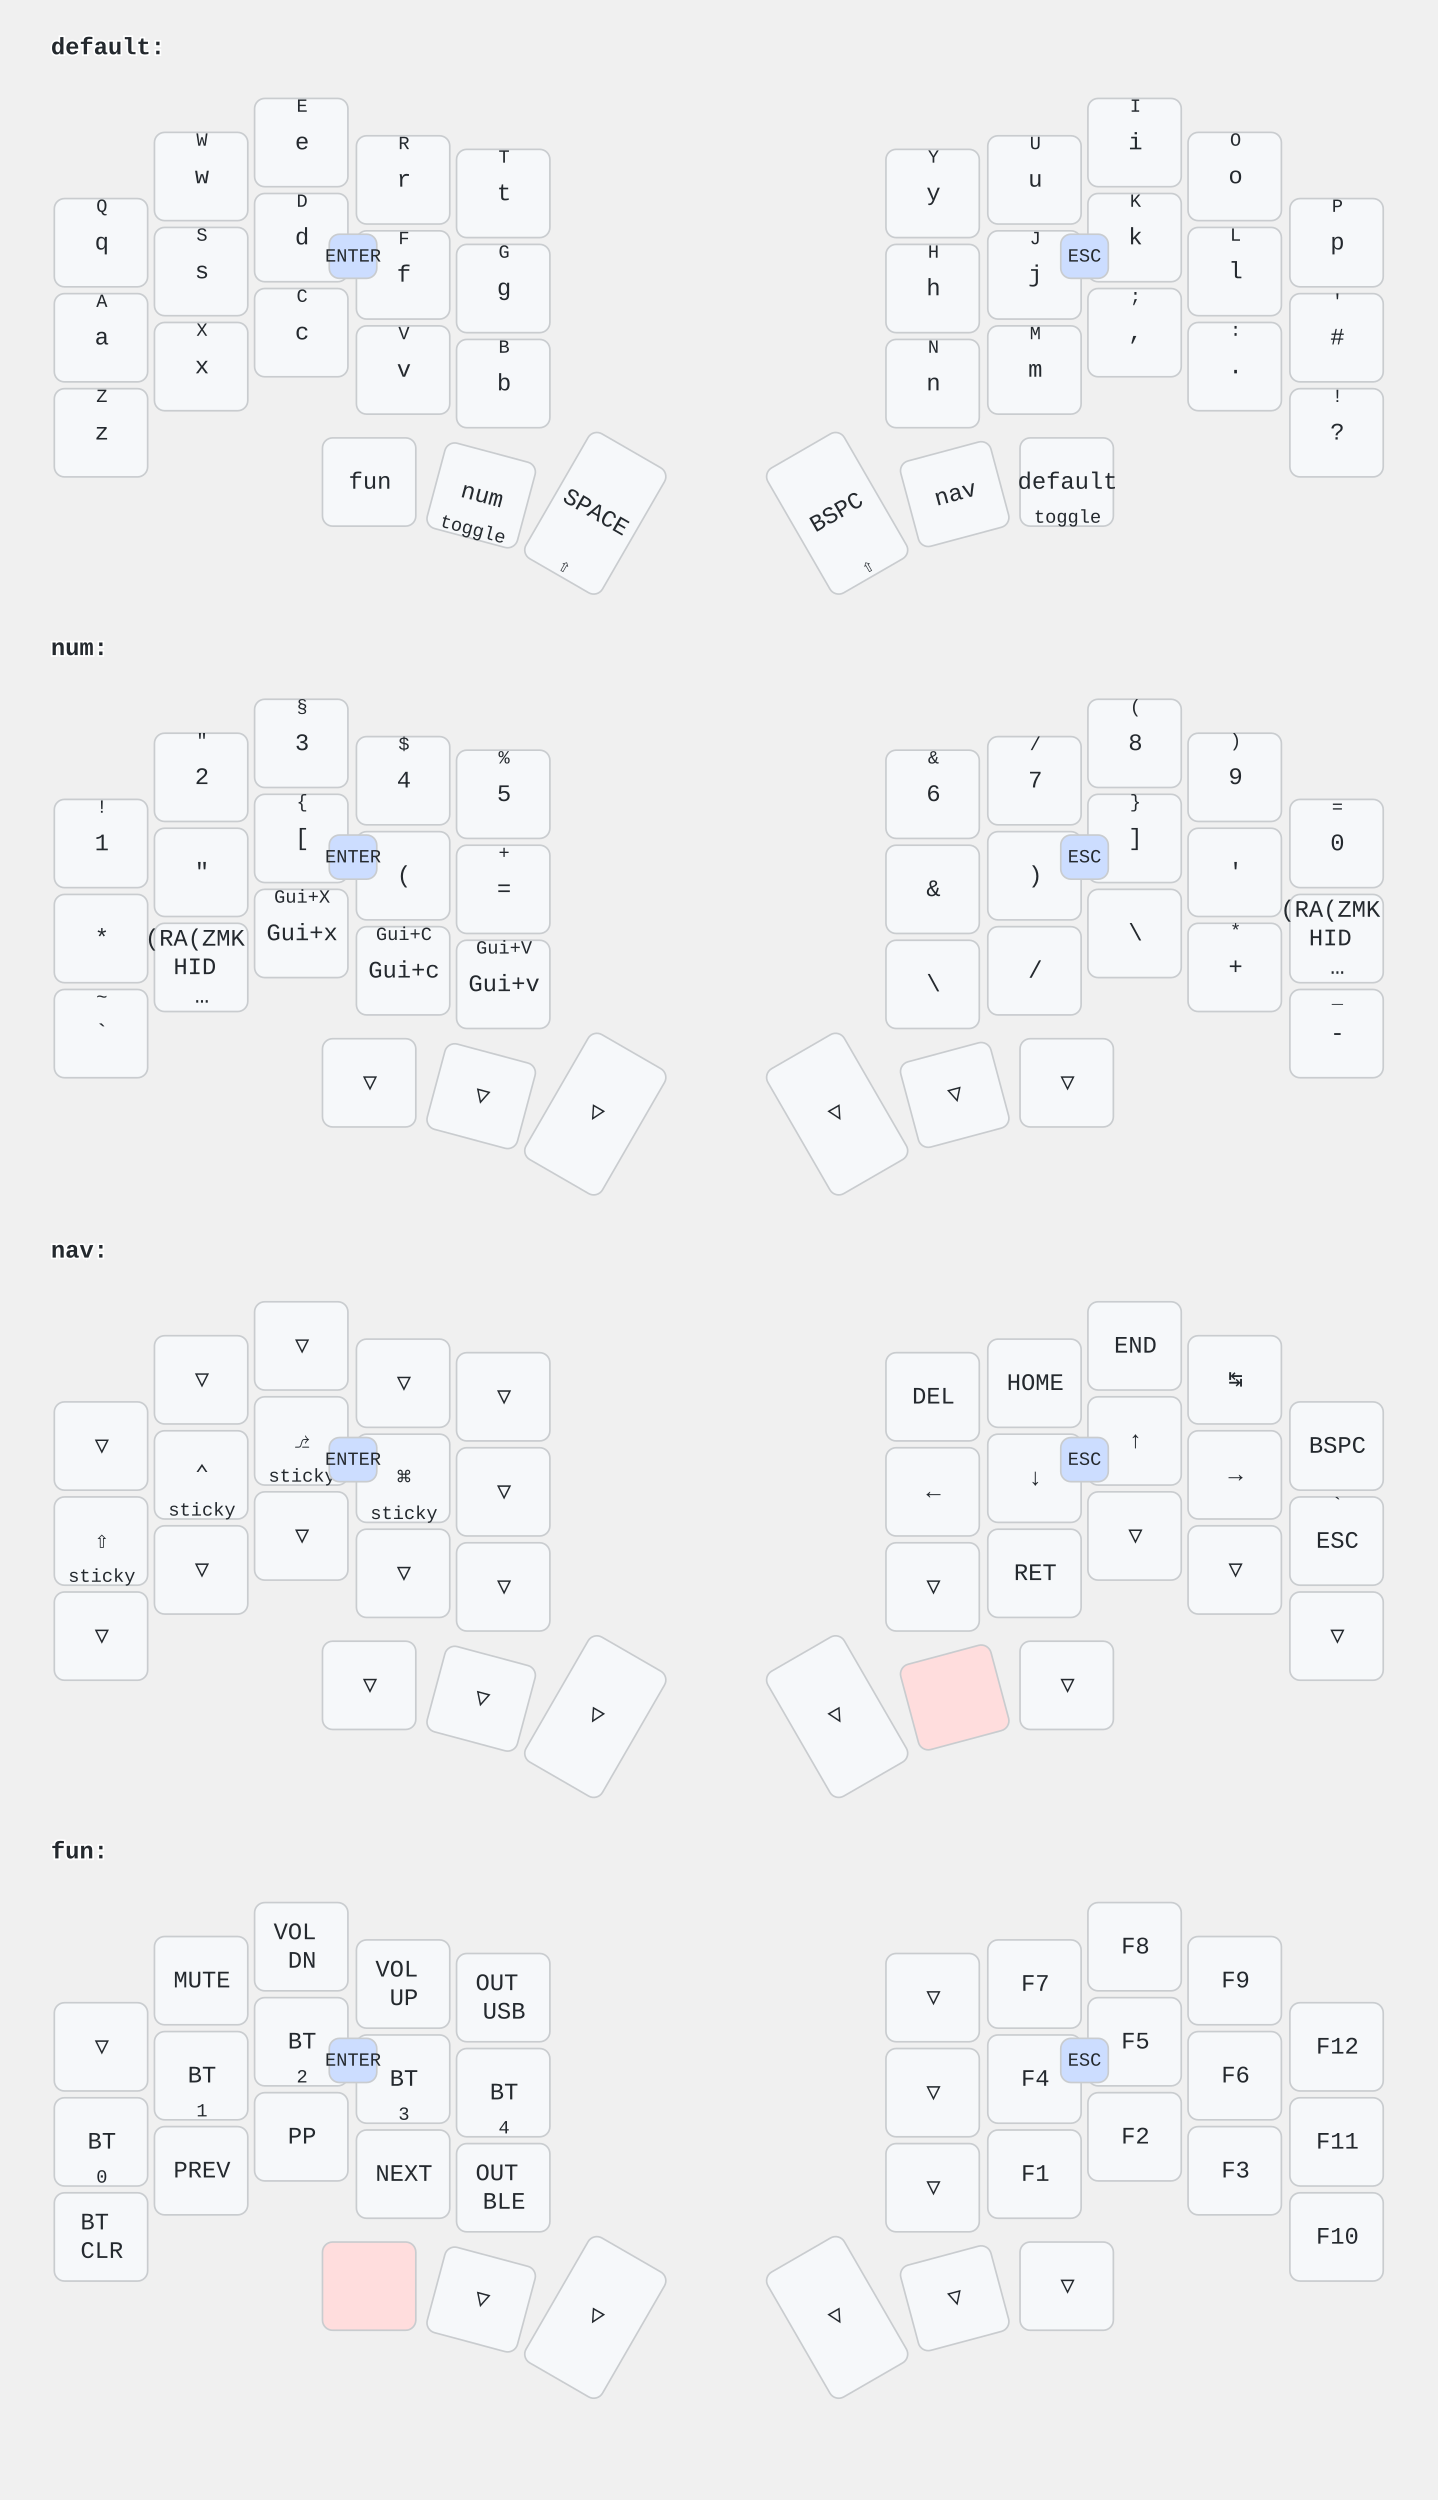
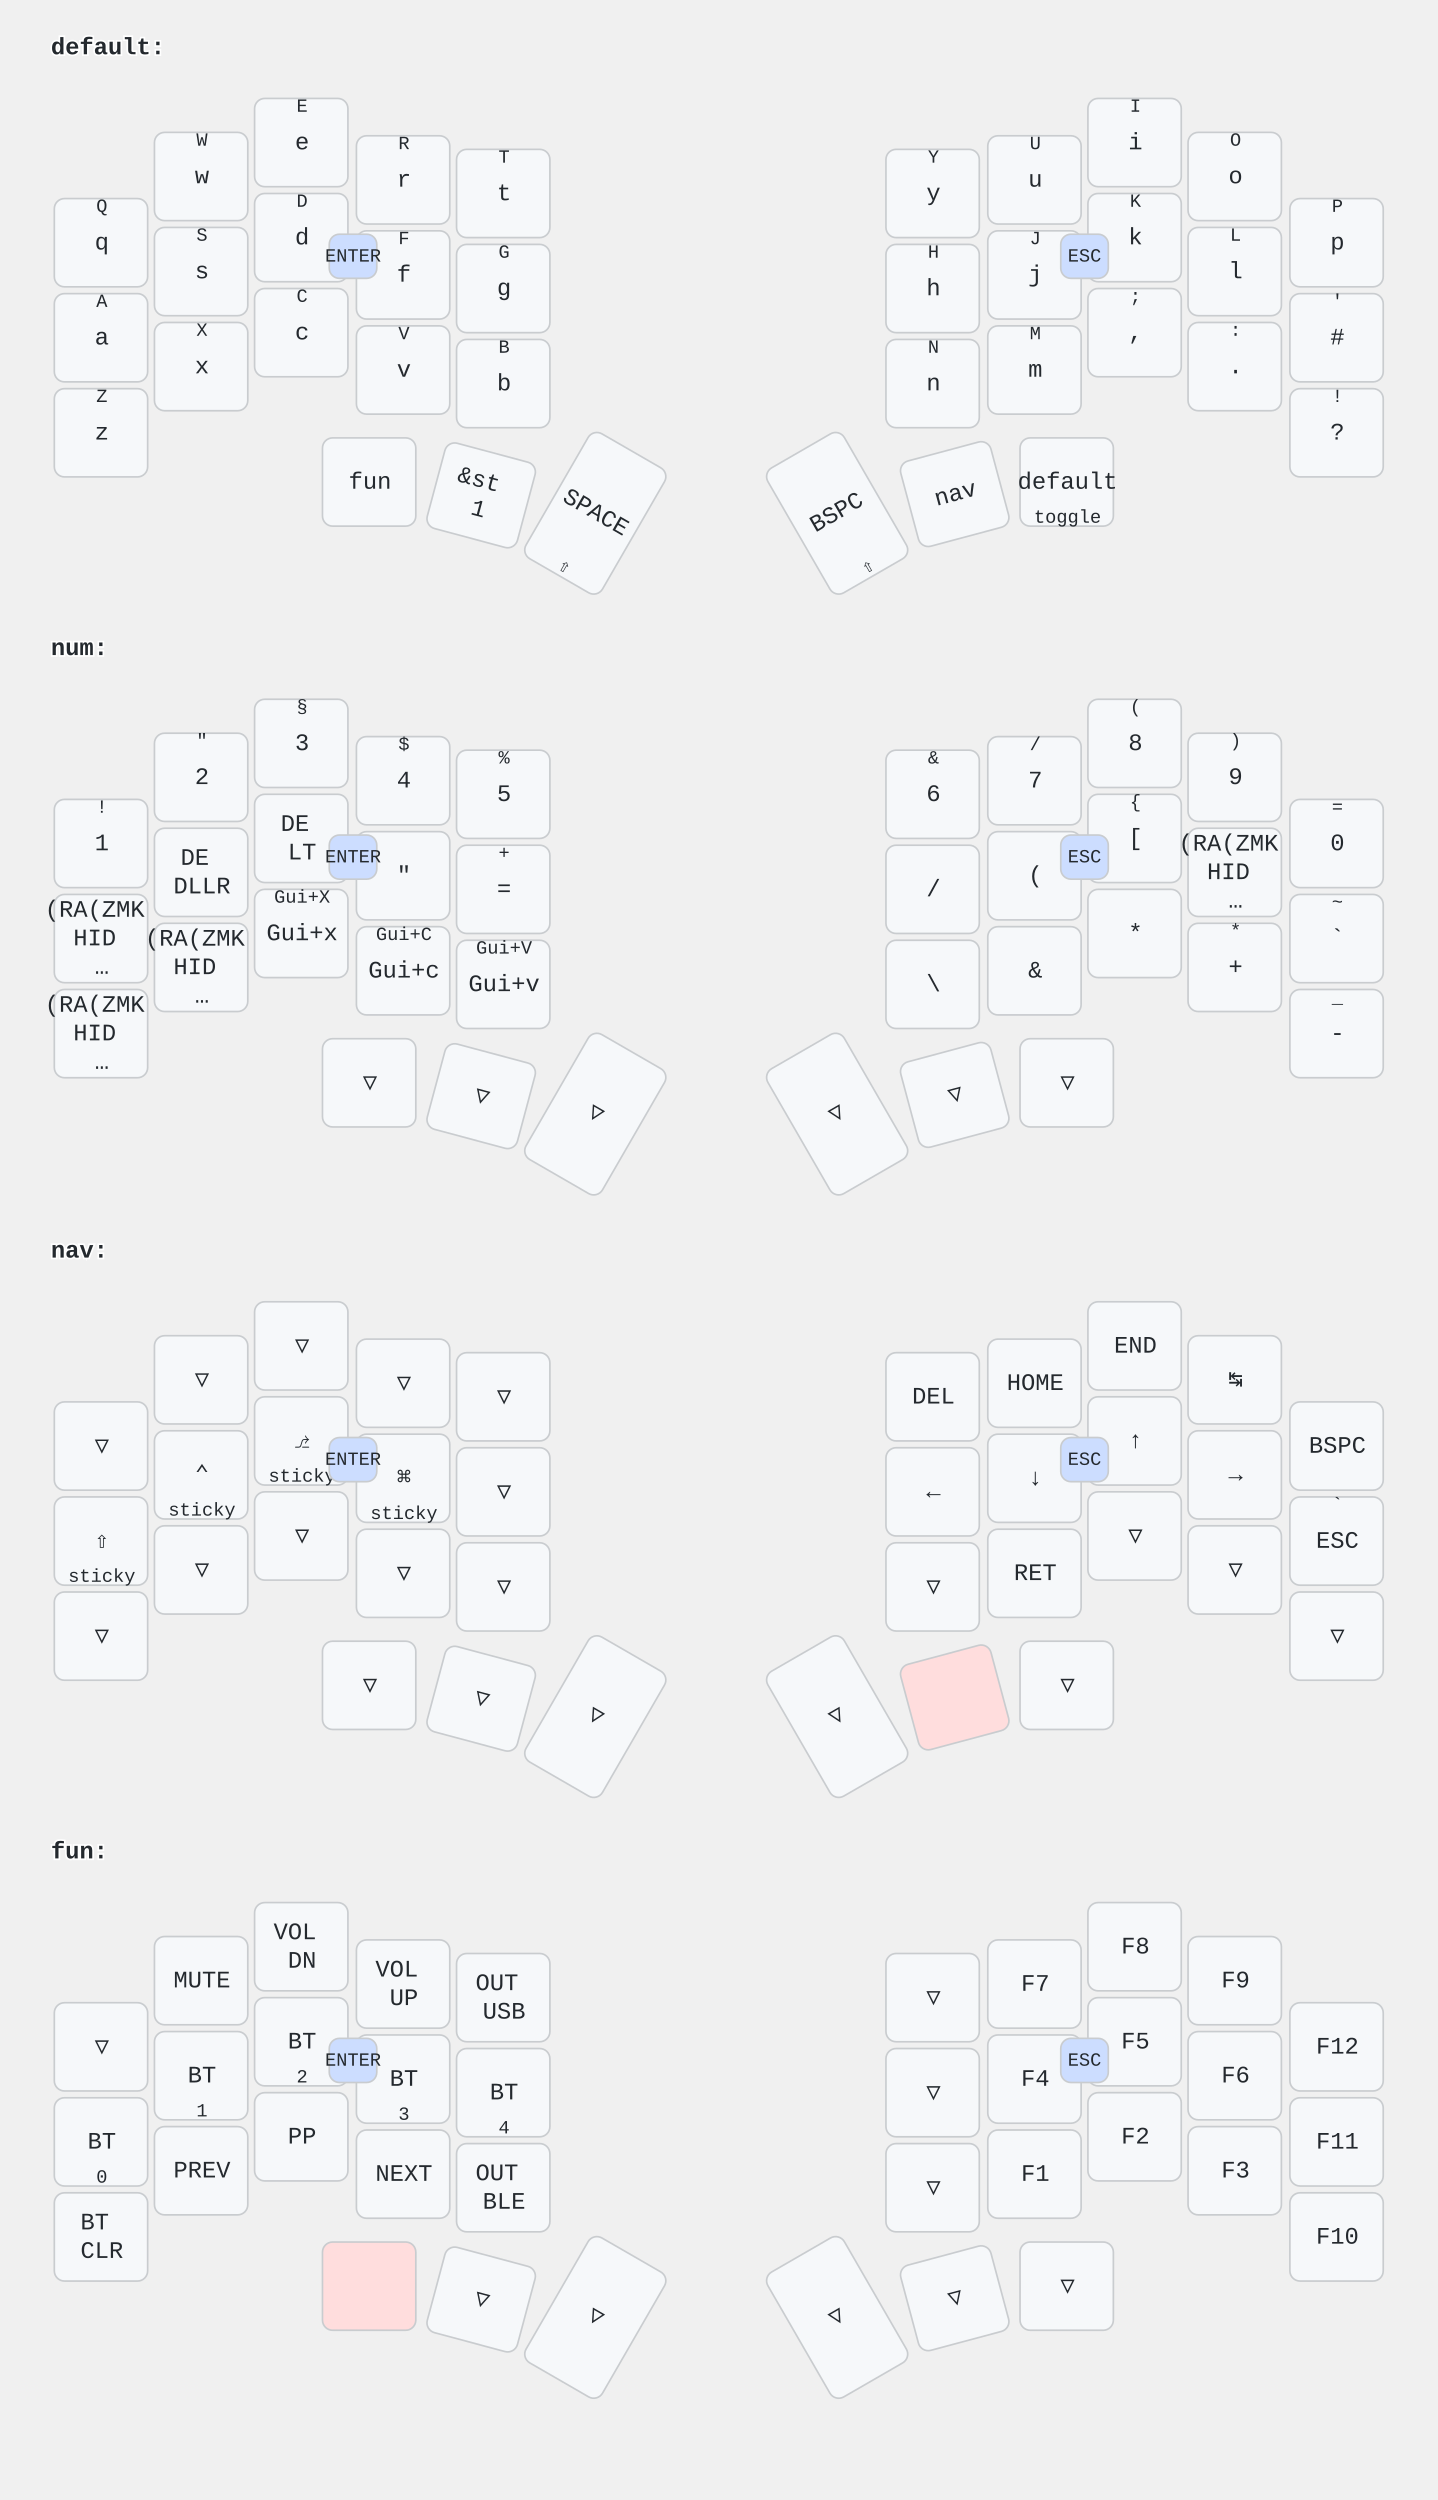
<svg xmlns="http://www.w3.org/2000/svg" width="847" height="1473" viewBox="0 0 847 1473" class="keymap">
  <style>/* font and background color specifications */
svg {
    font-family: SFMono-Regular,Consolas,Liberation Mono,Menlo,monospace;
    font-size: 14px;
    font-kerning: normal;
    text-rendering: optimizeLegibility;
    fill: #24292e;
}

/* default key styling */
rect {
    fill: #f6f8fa;
    stroke: #c9cccf;
    stroke-width: 1;
}

/* color accent for combo boxes */
rect.combo {
    fill: #cdf;
}

/* color accent for held keys */
rect.held, rect.combo.held {
    fill: #fdd;
}

/* color accent for ghost (optional) keys */
rect.ghost, rect.combo.ghost {
    fill: #ddd;
}

text {
    text-anchor: middle;
    dominant-baseline: middle;
}

/* styling for layer labels */
text.label {
    font-weight: bold;
    text-anchor: start;
    stroke: white;
    stroke-width: 2;
    paint-order: stroke;
}

/* styling for combo tap, and key hold/shifted label text */
text.combo, text.hold, text.shifted {
    font-size: 11px;
}

text.hold {
    text-anchor: middle;
    dominant-baseline: auto;
}

text.shifted {
    text-anchor: middle;
    dominant-baseline: hanging;
}

/* styling for hold/shifted label text in combo box */
text.combo.hold, text.combo.shifted {
    font-size: 8px;
}

/* styling for combo dendrons */
path {
    stroke-width: 1;
    stroke: gray;
    fill: none;
}
</style>
  <g transform="translate(30, 0)" class="layer-default">
    <text x="0" y="28" class="label" id="default">default:</text>
    <g transform="translate(0, 56)">
      <g transform="translate(30, 87)" class="key keypos-0">
        <rect rx="6" ry="6" x="-28" y="-26" width="55" height="52" class="key" />
        <text x="0" y="0" class="key tap">q</text>
        <text x="0" y="-24" class="key shifted">Q</text>
      </g>
      <g transform="translate(89, 48)" class="key keypos-1">
        <rect rx="6" ry="6" x="-28" y="-26" width="55" height="52" class="key" />
        <text x="0" y="0" class="key tap">w</text>
        <text x="0" y="-24" class="key shifted">W</text>
      </g>
      <g transform="translate(148, 28)" class="key keypos-2">
        <rect rx="6" ry="6" x="-28" y="-26" width="55" height="52" class="key" />
        <text x="0" y="0" class="key tap">e</text>
        <text x="0" y="-24" class="key shifted">E</text>
      </g>
      <g transform="translate(208, 50)" class="key keypos-3">
        <rect rx="6" ry="6" x="-28" y="-26" width="55" height="52" class="key" />
        <text x="0" y="0" class="key tap">r</text>
        <text x="0" y="-24" class="key shifted">R</text>
      </g>
      <g transform="translate(267, 58)" class="key keypos-4">
        <rect rx="6" ry="6" x="-28" y="-26" width="55" height="52" class="key" />
        <text x="0" y="0" class="key tap">t</text>
        <text x="0" y="-24" class="key shifted">T</text>
      </g>
      <g transform="translate(520, 58)" class="key keypos-5">
        <rect rx="6" ry="6" x="-28" y="-26" width="55" height="52" class="key" />
        <text x="0" y="0" class="key tap">y</text>
        <text x="0" y="-24" class="key shifted">Y</text>
      </g>
      <g transform="translate(580, 50)" class="key keypos-6">
        <rect rx="6" ry="6" x="-28" y="-26" width="55" height="52" class="key" />
        <text x="0" y="0" class="key tap">u</text>
        <text x="0" y="-24" class="key shifted">U</text>
      </g>
      <g transform="translate(639, 28)" class="key keypos-7">
        <rect rx="6" ry="6" x="-28" y="-26" width="55" height="52" class="key" />
        <text x="0" y="0" class="key tap">i</text>
        <text x="0" y="-24" class="key shifted">I</text>
      </g>
      <g transform="translate(698, 48)" class="key keypos-8">
        <rect rx="6" ry="6" x="-28" y="-26" width="55" height="52" class="key" />
        <text x="0" y="0" class="key tap">o</text>
        <text x="0" y="-24" class="key shifted">O</text>
      </g>
      <g transform="translate(758, 87)" class="key keypos-9">
        <rect rx="6" ry="6" x="-28" y="-26" width="55" height="52" class="key" />
        <text x="0" y="0" class="key tap">p</text>
        <text x="0" y="-24" class="key shifted">P</text>
      </g>
      <g transform="translate(30, 143)" class="key keypos-10">
        <rect rx="6" ry="6" x="-28" y="-26" width="55" height="52" class="key" />
        <text x="0" y="0" class="key tap">a</text>
        <text x="0" y="-24" class="key shifted">A</text>
      </g>
      <g transform="translate(89, 104)" class="key keypos-11">
        <rect rx="6" ry="6" x="-28" y="-26" width="55" height="52" class="key" />
        <text x="0" y="0" class="key tap">s</text>
        <text x="0" y="-24" class="key shifted">S</text>
      </g>
      <g transform="translate(148, 84)" class="key keypos-12">
        <rect rx="6" ry="6" x="-28" y="-26" width="55" height="52" class="key" />
        <text x="0" y="0" class="key tap">d</text>
        <text x="0" y="-24" class="key shifted">D</text>
      </g>
      <g transform="translate(208, 106)" class="key keypos-13">
        <rect rx="6" ry="6" x="-28" y="-26" width="55" height="52" class="key" />
        <text x="0" y="0" class="key tap">f</text>
        <text x="0" y="-24" class="key shifted">F</text>
      </g>
      <g transform="translate(267, 114)" class="key keypos-14">
        <rect rx="6" ry="6" x="-28" y="-26" width="55" height="52" class="key" />
        <text x="0" y="0" class="key tap">g</text>
        <text x="0" y="-24" class="key shifted">G</text>
      </g>
      <g transform="translate(520, 114)" class="key keypos-15">
        <rect rx="6" ry="6" x="-28" y="-26" width="55" height="52" class="key" />
        <text x="0" y="0" class="key tap">h</text>
        <text x="0" y="-24" class="key shifted">H</text>
      </g>
      <g transform="translate(580, 106)" class="key keypos-16">
        <rect rx="6" ry="6" x="-28" y="-26" width="55" height="52" class="key" />
        <text x="0" y="0" class="key tap">j</text>
        <text x="0" y="-24" class="key shifted">J</text>
      </g>
      <g transform="translate(639, 84)" class="key keypos-17">
        <rect rx="6" ry="6" x="-28" y="-26" width="55" height="52" class="key" />
        <text x="0" y="0" class="key tap">k</text>
        <text x="0" y="-24" class="key shifted">K</text>
      </g>
      <g transform="translate(698, 104)" class="key keypos-18">
        <rect rx="6" ry="6" x="-28" y="-26" width="55" height="52" class="key" />
        <text x="0" y="0" class="key tap">l</text>
        <text x="0" y="-24" class="key shifted">L</text>
      </g>
      <g transform="translate(758, 143)" class="key keypos-19">
        <rect rx="6" ry="6" x="-28" y="-26" width="55" height="52" class="key" />
        <text x="0" y="0" class="key tap">#</text>
        <text x="0" y="-24" class="key shifted">'</text>
      </g>
      <g transform="translate(30, 199)" class="key keypos-20">
        <rect rx="6" ry="6" x="-28" y="-26" width="55" height="52" class="key" />
        <text x="0" y="0" class="key tap">z</text>
        <text x="0" y="-24" class="key shifted">Z</text>
      </g>
      <g transform="translate(89, 160)" class="key keypos-21">
        <rect rx="6" ry="6" x="-28" y="-26" width="55" height="52" class="key" />
        <text x="0" y="0" class="key tap">x</text>
        <text x="0" y="-24" class="key shifted">X</text>
      </g>
      <g transform="translate(148, 140)" class="key keypos-22">
        <rect rx="6" ry="6" x="-28" y="-26" width="55" height="52" class="key" />
        <text x="0" y="0" class="key tap">c</text>
        <text x="0" y="-24" class="key shifted">C</text>
      </g>
      <g transform="translate(208, 162)" class="key keypos-23">
        <rect rx="6" ry="6" x="-28" y="-26" width="55" height="52" class="key" />
        <text x="0" y="0" class="key tap">v</text>
        <text x="0" y="-24" class="key shifted">V</text>
      </g>
      <g transform="translate(267, 170)" class="key keypos-24">
        <rect rx="6" ry="6" x="-28" y="-26" width="55" height="52" class="key" />
        <text x="0" y="0" class="key tap">b</text>
        <text x="0" y="-24" class="key shifted">B</text>
      </g>
      <g transform="translate(520, 170)" class="key keypos-25">
        <rect rx="6" ry="6" x="-28" y="-26" width="55" height="52" class="key" />
        <text x="0" y="0" class="key tap">n</text>
        <text x="0" y="-24" class="key shifted">N</text>
      </g>
      <g transform="translate(580, 162)" class="key keypos-26">
        <rect rx="6" ry="6" x="-28" y="-26" width="55" height="52" class="key" />
        <text x="0" y="0" class="key tap">m</text>
        <text x="0" y="-24" class="key shifted">M</text>
      </g>
      <g transform="translate(639, 140)" class="key keypos-27">
        <rect rx="6" ry="6" x="-28" y="-26" width="55" height="52" class="key" />
        <text x="0" y="0" class="key tap">,</text>
        <text x="0" y="-24" class="key shifted">;</text>
      </g>
      <g transform="translate(698, 160)" class="key keypos-28">
        <rect rx="6" ry="6" x="-28" y="-26" width="55" height="52" class="key" />
        <text x="0" y="0" class="key tap">.</text>
        <text x="0" y="-24" class="key shifted">:</text>
      </g>
      <g transform="translate(758, 199)" class="key keypos-29">
        <rect rx="6" ry="6" x="-28" y="-26" width="55" height="52" class="key" />
        <text x="0" y="0" class="key tap">?</text>
        <text x="0" y="-24" class="key shifted">!</text>
      </g>
      <g transform="translate(188, 228)" class="key keypos-30">
        <rect rx="6" ry="6" x="-28" y="-26" width="55" height="52" class="key" />
        <a href="#fun">
          <text x="0" y="0" class="key tap layer-activator">fun</text>
        </a>
      </g>
      <g transform="translate(254, 236) rotate(15.0)" class="key keypos-31">
        <rect rx="6" ry="6" x="-28" y="-26" width="55" height="52" class="key" />
-         <a href="#num">
-           <text x="0" y="0" class="key tap layer-activator">num</text>
-         </a>
-         <text x="0" y="24" class="key hold">toggle</text>
+         <text x="0" y="0" class="key tap">
+           <tspan x="0" dy="-0.6em">&amp;st</tspan>
+           <tspan x="0" dy="1.2em">1</tspan>
+         </text>
      </g>
      <g transform="translate(321, 246) rotate(30.0)" class="key keypos-32">
        <rect rx="6" ry="6" x="-26" y="-42" width="52" height="85" class="key" />
        <text x="0" y="0" class="key tap">SPACE</text>
        <text x="0" y="40" class="key hold">⇧</text>
      </g>
      <g transform="translate(463, 246) rotate(-30.0)" class="key keypos-33">
        <rect rx="6" ry="6" x="-26" y="-42" width="52" height="85" class="key" />
        <text x="0" y="0" class="key tap">BSPC</text>
        <text x="0" y="40" class="key hold">⇧</text>
      </g>
      <g transform="translate(533, 235) rotate(-15.0)" class="key keypos-34">
        <rect rx="6" ry="6" x="-28" y="-26" width="55" height="52" class="key" />
        <a href="#nav">
          <text x="0" y="0" class="key tap layer-activator">nav</text>
        </a>
      </g>
      <g transform="translate(599, 228)" class="key keypos-35">
        <rect rx="6" ry="6" x="-28" y="-26" width="55" height="52" class="key" />
        <a href="#default">
          <text x="0" y="0" class="key tap layer-activator">default</text>
        </a>
        <text x="0" y="24" class="key hold">toggle</text>
      </g>
      <g class="combo combopos-0">
        <rect rx="6" ry="6" x="595" y="82" width="28" height="26" class="combo" />
        <text x="609" y="95" class="combo tap">ESC</text>
      </g>
      <g class="combo combopos-1">
        <rect rx="6" ry="6" x="164" y="82" width="28" height="26" class="combo" />
        <text x="178" y="95" class="combo tap">ENTER</text>
      </g>
    </g>
  </g>
  <g transform="translate(30, 354)" class="layer-num">
    <text x="0" y="28" class="label" id="num">num:</text>
    <g transform="translate(0, 56)">
      <g transform="translate(30, 87)" class="key keypos-0">
        <rect rx="6" ry="6" x="-28" y="-26" width="55" height="52" class="key" />
        <text x="0" y="0" class="key tap">1</text>
        <text x="0" y="-24" class="key shifted">!</text>
      </g>
      <g transform="translate(89, 48)" class="key keypos-1">
        <rect rx="6" ry="6" x="-28" y="-26" width="55" height="52" class="key" />
        <text x="0" y="0" class="key tap">2</text>
        <text x="0" y="-24" class="key shifted">"</text>
      </g>
      <g transform="translate(148, 28)" class="key keypos-2">
        <rect rx="6" ry="6" x="-28" y="-26" width="55" height="52" class="key" />
        <text x="0" y="0" class="key tap">3</text>
        <text x="0" y="-24" class="key shifted">§</text>
      </g>
      <g transform="translate(208, 50)" class="key keypos-3">
        <rect rx="6" ry="6" x="-28" y="-26" width="55" height="52" class="key" />
        <text x="0" y="0" class="key tap">4</text>
        <text x="0" y="-24" class="key shifted">$</text>
      </g>
      <g transform="translate(267, 58)" class="key keypos-4">
        <rect rx="6" ry="6" x="-28" y="-26" width="55" height="52" class="key" />
        <text x="0" y="0" class="key tap">5</text>
        <text x="0" y="-24" class="key shifted">%</text>
      </g>
      <g transform="translate(520, 58)" class="key keypos-5">
        <rect rx="6" ry="6" x="-28" y="-26" width="55" height="52" class="key" />
        <text x="0" y="0" class="key tap">6</text>
        <text x="0" y="-24" class="key shifted">&amp;</text>
      </g>
      <g transform="translate(580, 50)" class="key keypos-6">
        <rect rx="6" ry="6" x="-28" y="-26" width="55" height="52" class="key" />
        <text x="0" y="0" class="key tap">7</text>
        <text x="0" y="-24" class="key shifted">/</text>
      </g>
      <g transform="translate(639, 28)" class="key keypos-7">
        <rect rx="6" ry="6" x="-28" y="-26" width="55" height="52" class="key" />
        <text x="0" y="0" class="key tap">8</text>
        <text x="0" y="-24" class="key shifted">(</text>
      </g>
      <g transform="translate(698, 48)" class="key keypos-8">
        <rect rx="6" ry="6" x="-28" y="-26" width="55" height="52" class="key" />
        <text x="0" y="0" class="key tap">9</text>
        <text x="0" y="-24" class="key shifted">)</text>
      </g>
      <g transform="translate(758, 87)" class="key keypos-9">
        <rect rx="6" ry="6" x="-28" y="-26" width="55" height="52" class="key" />
        <text x="0" y="0" class="key tap">0</text>
        <text x="0" y="-24" class="key shifted">=</text>
      </g>
      <g transform="translate(30, 143)" class="key keypos-10">
        <rect rx="6" ry="6" x="-28" y="-26" width="55" height="52" class="key" />
-         <text x="0" y="0" class="key tap">*</text>
-       </g>
-       <g transform="translate(89, 104)" class="key keypos-11">
-         <rect rx="6" ry="6" x="-28" y="-26" width="55" height="52" class="key" />
-         <text x="0" y="0" class="key tap">"</text>
-       </g>
-       <g transform="translate(148, 84)" class="key keypos-12">
-         <rect rx="6" ry="6" x="-28" y="-26" width="55" height="52" class="key" />
-         <text x="0" y="0" class="key tap">[</text>
-         <text x="0" y="-24" class="key shifted">{</text>
-       </g>
-       <g transform="translate(208, 106)" class="key keypos-13">
-         <rect rx="6" ry="6" x="-28" y="-26" width="55" height="52" class="key" />
-         <text x="0" y="0" class="key tap">(</text>
-       </g>
-       <g transform="translate(267, 114)" class="key keypos-14">
-         <rect rx="6" ry="6" x="-28" y="-26" width="55" height="52" class="key" />
-         <text x="0" y="0" class="key tap">=</text>
-         <text x="0" y="-24" class="key shifted">+</text>
-       </g>
-       <g transform="translate(520, 114)" class="key keypos-15">
-         <rect rx="6" ry="6" x="-28" y="-26" width="55" height="52" class="key" />
-         <text x="0" y="0" class="key tap">&amp;</text>
-       </g>
-       <g transform="translate(580, 106)" class="key keypos-16">
-         <rect rx="6" ry="6" x="-28" y="-26" width="55" height="52" class="key" />
-         <text x="0" y="0" class="key tap">)</text>
-       </g>
-       <g transform="translate(639, 84)" class="key keypos-17">
-         <rect rx="6" ry="6" x="-28" y="-26" width="55" height="52" class="key" />
-         <text x="0" y="0" class="key tap">]</text>
-         <text x="0" y="-24" class="key shifted">}</text>
-       </g>
-       <g transform="translate(698, 104)" class="key keypos-18">
-         <rect rx="6" ry="6" x="-28" y="-26" width="55" height="52" class="key" />
-         <text x="0" y="0" class="key tap">'</text>
-       </g>
-       <g transform="translate(758, 143)" class="key keypos-19">
-         <rect rx="6" ry="6" x="-28" y="-26" width="55" height="52" class="key" />
        <text x="0" y="0" class="key tap">
          <tspan x="0" dy="-1.2em">(RA(ZMK</tspan>
          <tspan x="0" dy="1.2em">HID</tspan>
          <tspan x="0" dy="1.2em">…</tspan>
        </text>
      </g>
-       <g transform="translate(30, 199)" class="key keypos-20">
-         <rect rx="6" ry="6" x="-28" y="-26" width="55" height="52" class="key" />
-         <text x="0" y="0" class="key tap">`</text>
-         <text x="0" y="-24" class="key shifted">~</text>
-       </g>
-       <g transform="translate(89, 160)" class="key keypos-21">
+       <g transform="translate(89, 104)" class="key keypos-11">
+         <rect rx="6" ry="6" x="-28" y="-26" width="55" height="52" class="key" />
+         <text x="0" y="0" class="key tap">
+           <tspan x="0" dy="-0.6em">DE</tspan>
+           <tspan x="0" dy="1.2em">DLLR</tspan>
+         </text>
+       </g>
+       <g transform="translate(148, 84)" class="key keypos-12">
+         <rect rx="6" ry="6" x="-28" y="-26" width="55" height="52" class="key" />
+         <text x="0" y="0" class="key tap">
+           <tspan x="0" dy="-0.6em">DE</tspan>
+           <tspan x="0" dy="1.2em">LT</tspan>
+         </text>
+       </g>
+       <g transform="translate(208, 106)" class="key keypos-13">
+         <rect rx="6" ry="6" x="-28" y="-26" width="55" height="52" class="key" />
+         <text x="0" y="0" class="key tap">"</text>
+       </g>
+       <g transform="translate(267, 114)" class="key keypos-14">
+         <rect rx="6" ry="6" x="-28" y="-26" width="55" height="52" class="key" />
+         <text x="0" y="0" class="key tap">=</text>
+         <text x="0" y="-24" class="key shifted">+</text>
+       </g>
+       <g transform="translate(520, 114)" class="key keypos-15">
+         <rect rx="6" ry="6" x="-28" y="-26" width="55" height="52" class="key" />
+         <text x="0" y="0" class="key tap">/</text>
+       </g>
+       <g transform="translate(580, 106)" class="key keypos-16">
+         <rect rx="6" ry="6" x="-28" y="-26" width="55" height="52" class="key" />
+         <text x="0" y="0" class="key tap">(</text>
+       </g>
+       <g transform="translate(639, 84)" class="key keypos-17">
+         <rect rx="6" ry="6" x="-28" y="-26" width="55" height="52" class="key" />
+         <text x="0" y="0" class="key tap">[</text>
+         <text x="0" y="-24" class="key shifted">{</text>
+       </g>
+       <g transform="translate(698, 104)" class="key keypos-18">
        <rect rx="6" ry="6" x="-28" y="-26" width="55" height="52" class="key" />
        <text x="0" y="0" class="key tap">
          <tspan x="0" dy="-1.2em">(RA(ZMK</tspan>
          <tspan x="0" dy="1.2em">HID</tspan>
          <tspan x="0" dy="1.2em">…</tspan>
        </text>
      </g>
+       <g transform="translate(758, 143)" class="key keypos-19">
+         <rect rx="6" ry="6" x="-28" y="-26" width="55" height="52" class="key" />
+         <text x="0" y="0" class="key tap">`</text>
+         <text x="0" y="-24" class="key shifted">~</text>
+       </g>
+       <g transform="translate(30, 199)" class="key keypos-20">
+         <rect rx="6" ry="6" x="-28" y="-26" width="55" height="52" class="key" />
+         <text x="0" y="0" class="key tap">
+           <tspan x="0" dy="-1.2em">(RA(ZMK</tspan>
+           <tspan x="0" dy="1.2em">HID</tspan>
+           <tspan x="0" dy="1.2em">…</tspan>
+         </text>
+       </g>
+       <g transform="translate(89, 160)" class="key keypos-21">
+         <rect rx="6" ry="6" x="-28" y="-26" width="55" height="52" class="key" />
+         <text x="0" y="0" class="key tap">
+           <tspan x="0" dy="-1.2em">(RA(ZMK</tspan>
+           <tspan x="0" dy="1.2em">HID</tspan>
+           <tspan x="0" dy="1.2em">…</tspan>
+         </text>
+       </g>
      <g transform="translate(148, 140)" class="key keypos-22">
        <rect rx="6" ry="6" x="-28" y="-26" width="55" height="52" class="key" />
        <text x="0" y="0" class="key tap">Gui+x</text>
        <text x="0" y="-24" class="key shifted">Gui+X</text>
      </g>
      <g transform="translate(208, 162)" class="key keypos-23">
        <rect rx="6" ry="6" x="-28" y="-26" width="55" height="52" class="key" />
        <text x="0" y="0" class="key tap">Gui+c</text>
        <text x="0" y="-24" class="key shifted">Gui+C</text>
      </g>
      <g transform="translate(267, 170)" class="key keypos-24">
        <rect rx="6" ry="6" x="-28" y="-26" width="55" height="52" class="key" />
        <text x="0" y="0" class="key tap">Gui+v</text>
        <text x="0" y="-24" class="key shifted">Gui+V</text>
      </g>
      <g transform="translate(520, 170)" class="key keypos-25">
        <rect rx="6" ry="6" x="-28" y="-26" width="55" height="52" class="key" />
        <text x="0" y="0" class="key tap">\</text>
      </g>
      <g transform="translate(580, 162)" class="key keypos-26">
        <rect rx="6" ry="6" x="-28" y="-26" width="55" height="52" class="key" />
-         <text x="0" y="0" class="key tap">/</text>
+         <text x="0" y="0" class="key tap">&amp;</text>
      </g>
      <g transform="translate(639, 140)" class="key keypos-27">
        <rect rx="6" ry="6" x="-28" y="-26" width="55" height="52" class="key" />
-         <text x="0" y="0" class="key tap">\</text>
+         <text x="0" y="0" class="key tap">*</text>
      </g>
      <g transform="translate(698, 160)" class="key keypos-28">
        <rect rx="6" ry="6" x="-28" y="-26" width="55" height="52" class="key" />
        <text x="0" y="0" class="key tap">+</text>
        <text x="0" y="-24" class="key shifted">*</text>
      </g>
      <g transform="translate(758, 199)" class="key keypos-29">
        <rect rx="6" ry="6" x="-28" y="-26" width="55" height="52" class="key" />
        <text x="0" y="0" class="key tap">-</text>
        <text x="0" y="-24" class="key shifted">_</text>
      </g>
      <g transform="translate(188, 228)" class="key trans keypos-30">
        <rect rx="6" ry="6" x="-28" y="-26" width="55" height="52" class="key trans" />
        <text x="0" y="0" class="key trans tap">▽</text>
      </g>
      <g transform="translate(254, 236) rotate(15.0)" class="key trans keypos-31">
        <rect rx="6" ry="6" x="-28" y="-26" width="55" height="52" class="key trans" />
        <text x="0" y="0" class="key trans tap">▽</text>
      </g>
      <g transform="translate(321, 246) rotate(30.0)" class="key trans keypos-32">
        <rect rx="6" ry="6" x="-26" y="-42" width="52" height="85" class="key trans" />
        <text x="0" y="0" class="key trans tap">▽</text>
      </g>
      <g transform="translate(463, 246) rotate(-30.0)" class="key trans keypos-33">
        <rect rx="6" ry="6" x="-26" y="-42" width="52" height="85" class="key trans" />
        <text x="0" y="0" class="key trans tap">▽</text>
      </g>
      <g transform="translate(533, 235) rotate(-15.0)" class="key trans keypos-34">
        <rect rx="6" ry="6" x="-28" y="-26" width="55" height="52" class="key trans" />
        <text x="0" y="0" class="key trans tap">▽</text>
      </g>
      <g transform="translate(599, 228)" class="key trans keypos-35">
        <rect rx="6" ry="6" x="-28" y="-26" width="55" height="52" class="key trans" />
        <text x="0" y="0" class="key trans tap">▽</text>
      </g>
      <g class="combo combopos-0">
        <rect rx="6" ry="6" x="595" y="82" width="28" height="26" class="combo" />
        <text x="609" y="95" class="combo tap">ESC</text>
      </g>
      <g class="combo combopos-1">
        <rect rx="6" ry="6" x="164" y="82" width="28" height="26" class="combo" />
        <text x="178" y="95" class="combo tap">ENTER</text>
      </g>
    </g>
  </g>
  <g transform="translate(30, 709)" class="layer-nav">
    <text x="0" y="28" class="label" id="nav">nav:</text>
    <g transform="translate(0, 56)">
      <g transform="translate(30, 87)" class="key trans keypos-0">
        <rect rx="6" ry="6" x="-28" y="-26" width="55" height="52" class="key trans" />
        <text x="0" y="0" class="key trans tap">▽</text>
      </g>
      <g transform="translate(89, 48)" class="key trans keypos-1">
        <rect rx="6" ry="6" x="-28" y="-26" width="55" height="52" class="key trans" />
        <text x="0" y="0" class="key trans tap">▽</text>
      </g>
      <g transform="translate(148, 28)" class="key trans keypos-2">
        <rect rx="6" ry="6" x="-28" y="-26" width="55" height="52" class="key trans" />
        <text x="0" y="0" class="key trans tap">▽</text>
      </g>
      <g transform="translate(208, 50)" class="key trans keypos-3">
        <rect rx="6" ry="6" x="-28" y="-26" width="55" height="52" class="key trans" />
        <text x="0" y="0" class="key trans tap">▽</text>
      </g>
      <g transform="translate(267, 58)" class="key trans keypos-4">
        <rect rx="6" ry="6" x="-28" y="-26" width="55" height="52" class="key trans" />
        <text x="0" y="0" class="key trans tap">▽</text>
      </g>
      <g transform="translate(520, 58)" class="key keypos-5">
        <rect rx="6" ry="6" x="-28" y="-26" width="55" height="52" class="key" />
        <text x="0" y="0" class="key tap">DEL</text>
      </g>
      <g transform="translate(580, 50)" class="key keypos-6">
        <rect rx="6" ry="6" x="-28" y="-26" width="55" height="52" class="key" />
        <text x="0" y="0" class="key tap">HOME</text>
      </g>
      <g transform="translate(639, 28)" class="key keypos-7">
        <rect rx="6" ry="6" x="-28" y="-26" width="55" height="52" class="key" />
        <text x="0" y="0" class="key tap">END</text>
      </g>
      <g transform="translate(698, 48)" class="key keypos-8">
        <rect rx="6" ry="6" x="-28" y="-26" width="55" height="52" class="key" />
        <text x="0" y="0" class="key tap">↹</text>
      </g>
      <g transform="translate(758, 87)" class="key keypos-9">
        <rect rx="6" ry="6" x="-28" y="-26" width="55" height="52" class="key" />
        <text x="0" y="0" class="key tap">BSPC</text>
      </g>
      <g transform="translate(30, 143)" class="key keypos-10">
        <rect rx="6" ry="6" x="-28" y="-26" width="55" height="52" class="key" />
        <text x="0" y="0" class="key tap">⇧</text>
        <text x="0" y="24" class="key hold">sticky</text>
      </g>
      <g transform="translate(89, 104)" class="key keypos-11">
        <rect rx="6" ry="6" x="-28" y="-26" width="55" height="52" class="key" />
        <text x="0" y="0" class="key tap">⌃</text>
        <text x="0" y="24" class="key hold">sticky</text>
      </g>
      <g transform="translate(148, 84)" class="key keypos-12">
        <rect rx="6" ry="6" x="-28" y="-26" width="55" height="52" class="key" />
        <text x="0" y="0" class="key tap">⎇</text>
        <text x="0" y="24" class="key hold">sticky</text>
      </g>
      <g transform="translate(208, 106)" class="key keypos-13">
        <rect rx="6" ry="6" x="-28" y="-26" width="55" height="52" class="key" />
        <text x="0" y="0" class="key tap">⌘</text>
        <text x="0" y="24" class="key hold">sticky</text>
      </g>
      <g transform="translate(267, 114)" class="key trans keypos-14">
        <rect rx="6" ry="6" x="-28" y="-26" width="55" height="52" class="key trans" />
        <text x="0" y="0" class="key trans tap">▽</text>
      </g>
      <g transform="translate(520, 114)" class="key keypos-15">
        <rect rx="6" ry="6" x="-28" y="-26" width="55" height="52" class="key" />
        <text x="0" y="0" class="key tap">←</text>
      </g>
      <g transform="translate(580, 106)" class="key keypos-16">
        <rect rx="6" ry="6" x="-28" y="-26" width="55" height="52" class="key" />
        <text x="0" y="0" class="key tap">↓</text>
      </g>
      <g transform="translate(639, 84)" class="key keypos-17">
        <rect rx="6" ry="6" x="-28" y="-26" width="55" height="52" class="key" />
        <text x="0" y="0" class="key tap">↑</text>
      </g>
      <g transform="translate(698, 104)" class="key keypos-18">
        <rect rx="6" ry="6" x="-28" y="-26" width="55" height="52" class="key" />
        <text x="0" y="0" class="key tap">→</text>
      </g>
      <g transform="translate(758, 143)" class="key keypos-19">
        <rect rx="6" ry="6" x="-28" y="-26" width="55" height="52" class="key" />
        <text x="0" y="0" class="key tap">ESC</text>
        <text x="0" y="-24" class="key shifted">`</text>
      </g>
      <g transform="translate(30, 199)" class="key trans keypos-20">
        <rect rx="6" ry="6" x="-28" y="-26" width="55" height="52" class="key trans" />
        <text x="0" y="0" class="key trans tap">▽</text>
      </g>
      <g transform="translate(89, 160)" class="key trans keypos-21">
        <rect rx="6" ry="6" x="-28" y="-26" width="55" height="52" class="key trans" />
        <text x="0" y="0" class="key trans tap">▽</text>
      </g>
      <g transform="translate(148, 140)" class="key trans keypos-22">
        <rect rx="6" ry="6" x="-28" y="-26" width="55" height="52" class="key trans" />
        <text x="0" y="0" class="key trans tap">▽</text>
      </g>
      <g transform="translate(208, 162)" class="key trans keypos-23">
        <rect rx="6" ry="6" x="-28" y="-26" width="55" height="52" class="key trans" />
        <text x="0" y="0" class="key trans tap">▽</text>
      </g>
      <g transform="translate(267, 170)" class="key trans keypos-24">
        <rect rx="6" ry="6" x="-28" y="-26" width="55" height="52" class="key trans" />
        <text x="0" y="0" class="key trans tap">▽</text>
      </g>
      <g transform="translate(520, 170)" class="key trans keypos-25">
        <rect rx="6" ry="6" x="-28" y="-26" width="55" height="52" class="key trans" />
        <text x="0" y="0" class="key trans tap">▽</text>
      </g>
      <g transform="translate(580, 162)" class="key keypos-26">
        <rect rx="6" ry="6" x="-28" y="-26" width="55" height="52" class="key" />
        <text x="0" y="0" class="key tap">RET</text>
      </g>
      <g transform="translate(639, 140)" class="key trans keypos-27">
        <rect rx="6" ry="6" x="-28" y="-26" width="55" height="52" class="key trans" />
        <text x="0" y="0" class="key trans tap">▽</text>
      </g>
      <g transform="translate(698, 160)" class="key trans keypos-28">
        <rect rx="6" ry="6" x="-28" y="-26" width="55" height="52" class="key trans" />
        <text x="0" y="0" class="key trans tap">▽</text>
      </g>
      <g transform="translate(758, 199)" class="key trans keypos-29">
        <rect rx="6" ry="6" x="-28" y="-26" width="55" height="52" class="key trans" />
        <text x="0" y="0" class="key trans tap">▽</text>
      </g>
      <g transform="translate(188, 228)" class="key trans keypos-30">
        <rect rx="6" ry="6" x="-28" y="-26" width="55" height="52" class="key trans" />
        <text x="0" y="0" class="key trans tap">▽</text>
      </g>
      <g transform="translate(254, 236) rotate(15.0)" class="key trans keypos-31">
        <rect rx="6" ry="6" x="-28" y="-26" width="55" height="52" class="key trans" />
        <text x="0" y="0" class="key trans tap">▽</text>
      </g>
      <g transform="translate(321, 246) rotate(30.0)" class="key trans keypos-32">
        <rect rx="6" ry="6" x="-26" y="-42" width="52" height="85" class="key trans" />
        <text x="0" y="0" class="key trans tap">▽</text>
      </g>
      <g transform="translate(463, 246) rotate(-30.0)" class="key trans keypos-33">
        <rect rx="6" ry="6" x="-26" y="-42" width="52" height="85" class="key trans" />
        <text x="0" y="0" class="key trans tap">▽</text>
      </g>
      <g transform="translate(533, 235) rotate(-15.0)" class="key held keypos-34">
        <rect rx="6" ry="6" x="-28" y="-26" width="55" height="52" class="key held" />
      </g>
      <g transform="translate(599, 228)" class="key trans keypos-35">
        <rect rx="6" ry="6" x="-28" y="-26" width="55" height="52" class="key trans" />
        <text x="0" y="0" class="key trans tap">▽</text>
      </g>
      <g class="combo combopos-0">
        <rect rx="6" ry="6" x="595" y="82" width="28" height="26" class="combo" />
        <text x="609" y="95" class="combo tap">ESC</text>
      </g>
      <g class="combo combopos-1">
        <rect rx="6" ry="6" x="164" y="82" width="28" height="26" class="combo" />
        <text x="178" y="95" class="combo tap">ENTER</text>
      </g>
    </g>
  </g>
  <g transform="translate(30, 1063)" class="layer-fun">
    <text x="0" y="28" class="label" id="fun">fun:</text>
    <g transform="translate(0, 56)">
      <g transform="translate(30, 87)" class="key trans keypos-0">
        <rect rx="6" ry="6" x="-28" y="-26" width="55" height="52" class="key trans" />
        <text x="0" y="0" class="key trans tap">▽</text>
      </g>
      <g transform="translate(89, 48)" class="key keypos-1">
        <rect rx="6" ry="6" x="-28" y="-26" width="55" height="52" class="key" />
        <text x="0" y="0" class="key tap">MUTE</text>
      </g>
      <g transform="translate(148, 28)" class="key keypos-2">
        <rect rx="6" ry="6" x="-28" y="-26" width="55" height="52" class="key" />
        <text x="0" y="0" class="key tap">
          <tspan x="0" dy="-0.6em">VOL</tspan>
          <tspan x="0" dy="1.2em">DN</tspan>
        </text>
      </g>
      <g transform="translate(208, 50)" class="key keypos-3">
        <rect rx="6" ry="6" x="-28" y="-26" width="55" height="52" class="key" />
        <text x="0" y="0" class="key tap">
          <tspan x="0" dy="-0.6em">VOL</tspan>
          <tspan x="0" dy="1.2em">UP</tspan>
        </text>
      </g>
      <g transform="translate(267, 58)" class="key keypos-4">
        <rect rx="6" ry="6" x="-28" y="-26" width="55" height="52" class="key" />
        <text x="0" y="0" class="key tap">
          <tspan x="0" dy="-0.6em">OUT</tspan>
          <tspan x="0" dy="1.2em">USB</tspan>
        </text>
      </g>
      <g transform="translate(520, 58)" class="key trans keypos-5">
        <rect rx="6" ry="6" x="-28" y="-26" width="55" height="52" class="key trans" />
        <text x="0" y="0" class="key trans tap">▽</text>
      </g>
      <g transform="translate(580, 50)" class="key keypos-6">
        <rect rx="6" ry="6" x="-28" y="-26" width="55" height="52" class="key" />
        <text x="0" y="0" class="key tap">F7</text>
      </g>
      <g transform="translate(639, 28)" class="key keypos-7">
        <rect rx="6" ry="6" x="-28" y="-26" width="55" height="52" class="key" />
        <text x="0" y="0" class="key tap">F8</text>
      </g>
      <g transform="translate(698, 48)" class="key keypos-8">
        <rect rx="6" ry="6" x="-28" y="-26" width="55" height="52" class="key" />
        <text x="0" y="0" class="key tap">F9</text>
      </g>
      <g transform="translate(758, 87)" class="key keypos-9">
        <rect rx="6" ry="6" x="-28" y="-26" width="55" height="52" class="key" />
        <text x="0" y="0" class="key tap">F12</text>
      </g>
      <g transform="translate(30, 143)" class="key keypos-10">
        <rect rx="6" ry="6" x="-28" y="-26" width="55" height="52" class="key" />
        <text x="0" y="0" class="key tap">BT</text>
        <text x="0" y="24" class="key hold">0</text>
      </g>
      <g transform="translate(89, 104)" class="key keypos-11">
        <rect rx="6" ry="6" x="-28" y="-26" width="55" height="52" class="key" />
        <text x="0" y="0" class="key tap">BT</text>
        <text x="0" y="24" class="key hold">1</text>
      </g>
      <g transform="translate(148, 84)" class="key keypos-12">
        <rect rx="6" ry="6" x="-28" y="-26" width="55" height="52" class="key" />
        <text x="0" y="0" class="key tap">BT</text>
        <text x="0" y="24" class="key hold">2</text>
      </g>
      <g transform="translate(208, 106)" class="key keypos-13">
        <rect rx="6" ry="6" x="-28" y="-26" width="55" height="52" class="key" />
        <text x="0" y="0" class="key tap">BT</text>
        <text x="0" y="24" class="key hold">3</text>
      </g>
      <g transform="translate(267, 114)" class="key keypos-14">
        <rect rx="6" ry="6" x="-28" y="-26" width="55" height="52" class="key" />
        <text x="0" y="0" class="key tap">BT</text>
        <text x="0" y="24" class="key hold">4</text>
      </g>
      <g transform="translate(520, 114)" class="key trans keypos-15">
        <rect rx="6" ry="6" x="-28" y="-26" width="55" height="52" class="key trans" />
        <text x="0" y="0" class="key trans tap">▽</text>
      </g>
      <g transform="translate(580, 106)" class="key keypos-16">
        <rect rx="6" ry="6" x="-28" y="-26" width="55" height="52" class="key" />
        <text x="0" y="0" class="key tap">F4</text>
      </g>
      <g transform="translate(639, 84)" class="key keypos-17">
        <rect rx="6" ry="6" x="-28" y="-26" width="55" height="52" class="key" />
        <text x="0" y="0" class="key tap">F5</text>
      </g>
      <g transform="translate(698, 104)" class="key keypos-18">
        <rect rx="6" ry="6" x="-28" y="-26" width="55" height="52" class="key" />
        <text x="0" y="0" class="key tap">F6</text>
      </g>
      <g transform="translate(758, 143)" class="key keypos-19">
        <rect rx="6" ry="6" x="-28" y="-26" width="55" height="52" class="key" />
        <text x="0" y="0" class="key tap">F11</text>
      </g>
      <g transform="translate(30, 199)" class="key keypos-20">
        <rect rx="6" ry="6" x="-28" y="-26" width="55" height="52" class="key" />
        <text x="0" y="0" class="key tap">
          <tspan x="0" dy="-0.6em">BT</tspan>
          <tspan x="0" dy="1.2em">CLR</tspan>
        </text>
      </g>
      <g transform="translate(89, 160)" class="key keypos-21">
        <rect rx="6" ry="6" x="-28" y="-26" width="55" height="52" class="key" />
        <text x="0" y="0" class="key tap">PREV</text>
      </g>
      <g transform="translate(148, 140)" class="key keypos-22">
        <rect rx="6" ry="6" x="-28" y="-26" width="55" height="52" class="key" />
        <text x="0" y="0" class="key tap">PP</text>
      </g>
      <g transform="translate(208, 162)" class="key keypos-23">
        <rect rx="6" ry="6" x="-28" y="-26" width="55" height="52" class="key" />
        <text x="0" y="0" class="key tap">NEXT</text>
      </g>
      <g transform="translate(267, 170)" class="key keypos-24">
        <rect rx="6" ry="6" x="-28" y="-26" width="55" height="52" class="key" />
        <text x="0" y="0" class="key tap">
          <tspan x="0" dy="-0.6em">OUT</tspan>
          <tspan x="0" dy="1.2em">BLE</tspan>
        </text>
      </g>
      <g transform="translate(520, 170)" class="key trans keypos-25">
        <rect rx="6" ry="6" x="-28" y="-26" width="55" height="52" class="key trans" />
        <text x="0" y="0" class="key trans tap">▽</text>
      </g>
      <g transform="translate(580, 162)" class="key keypos-26">
        <rect rx="6" ry="6" x="-28" y="-26" width="55" height="52" class="key" />
        <text x="0" y="0" class="key tap">F1</text>
      </g>
      <g transform="translate(639, 140)" class="key keypos-27">
        <rect rx="6" ry="6" x="-28" y="-26" width="55" height="52" class="key" />
        <text x="0" y="0" class="key tap">F2</text>
      </g>
      <g transform="translate(698, 160)" class="key keypos-28">
        <rect rx="6" ry="6" x="-28" y="-26" width="55" height="52" class="key" />
        <text x="0" y="0" class="key tap">F3</text>
      </g>
      <g transform="translate(758, 199)" class="key keypos-29">
        <rect rx="6" ry="6" x="-28" y="-26" width="55" height="52" class="key" />
        <text x="0" y="0" class="key tap">F10</text>
      </g>
      <g transform="translate(188, 228)" class="key held keypos-30">
        <rect rx="6" ry="6" x="-28" y="-26" width="55" height="52" class="key held" />
      </g>
      <g transform="translate(254, 236) rotate(15.0)" class="key trans keypos-31">
        <rect rx="6" ry="6" x="-28" y="-26" width="55" height="52" class="key trans" />
        <text x="0" y="0" class="key trans tap">▽</text>
      </g>
      <g transform="translate(321, 246) rotate(30.0)" class="key trans keypos-32">
        <rect rx="6" ry="6" x="-26" y="-42" width="52" height="85" class="key trans" />
        <text x="0" y="0" class="key trans tap">▽</text>
      </g>
      <g transform="translate(463, 246) rotate(-30.0)" class="key trans keypos-33">
        <rect rx="6" ry="6" x="-26" y="-42" width="52" height="85" class="key trans" />
        <text x="0" y="0" class="key trans tap">▽</text>
      </g>
      <g transform="translate(533, 235) rotate(-15.0)" class="key trans keypos-34">
        <rect rx="6" ry="6" x="-28" y="-26" width="55" height="52" class="key trans" />
        <text x="0" y="0" class="key trans tap">▽</text>
      </g>
      <g transform="translate(599, 228)" class="key trans keypos-35">
        <rect rx="6" ry="6" x="-28" y="-26" width="55" height="52" class="key trans" />
        <text x="0" y="0" class="key trans tap">▽</text>
      </g>
      <g class="combo combopos-0">
        <rect rx="6" ry="6" x="595" y="82" width="28" height="26" class="combo" />
        <text x="609" y="95" class="combo tap">ESC</text>
      </g>
      <g class="combo combopos-1">
        <rect rx="6" ry="6" x="164" y="82" width="28" height="26" class="combo" />
        <text x="178" y="95" class="combo tap">ENTER</text>
      </g>
    </g>
  </g>
</svg>
